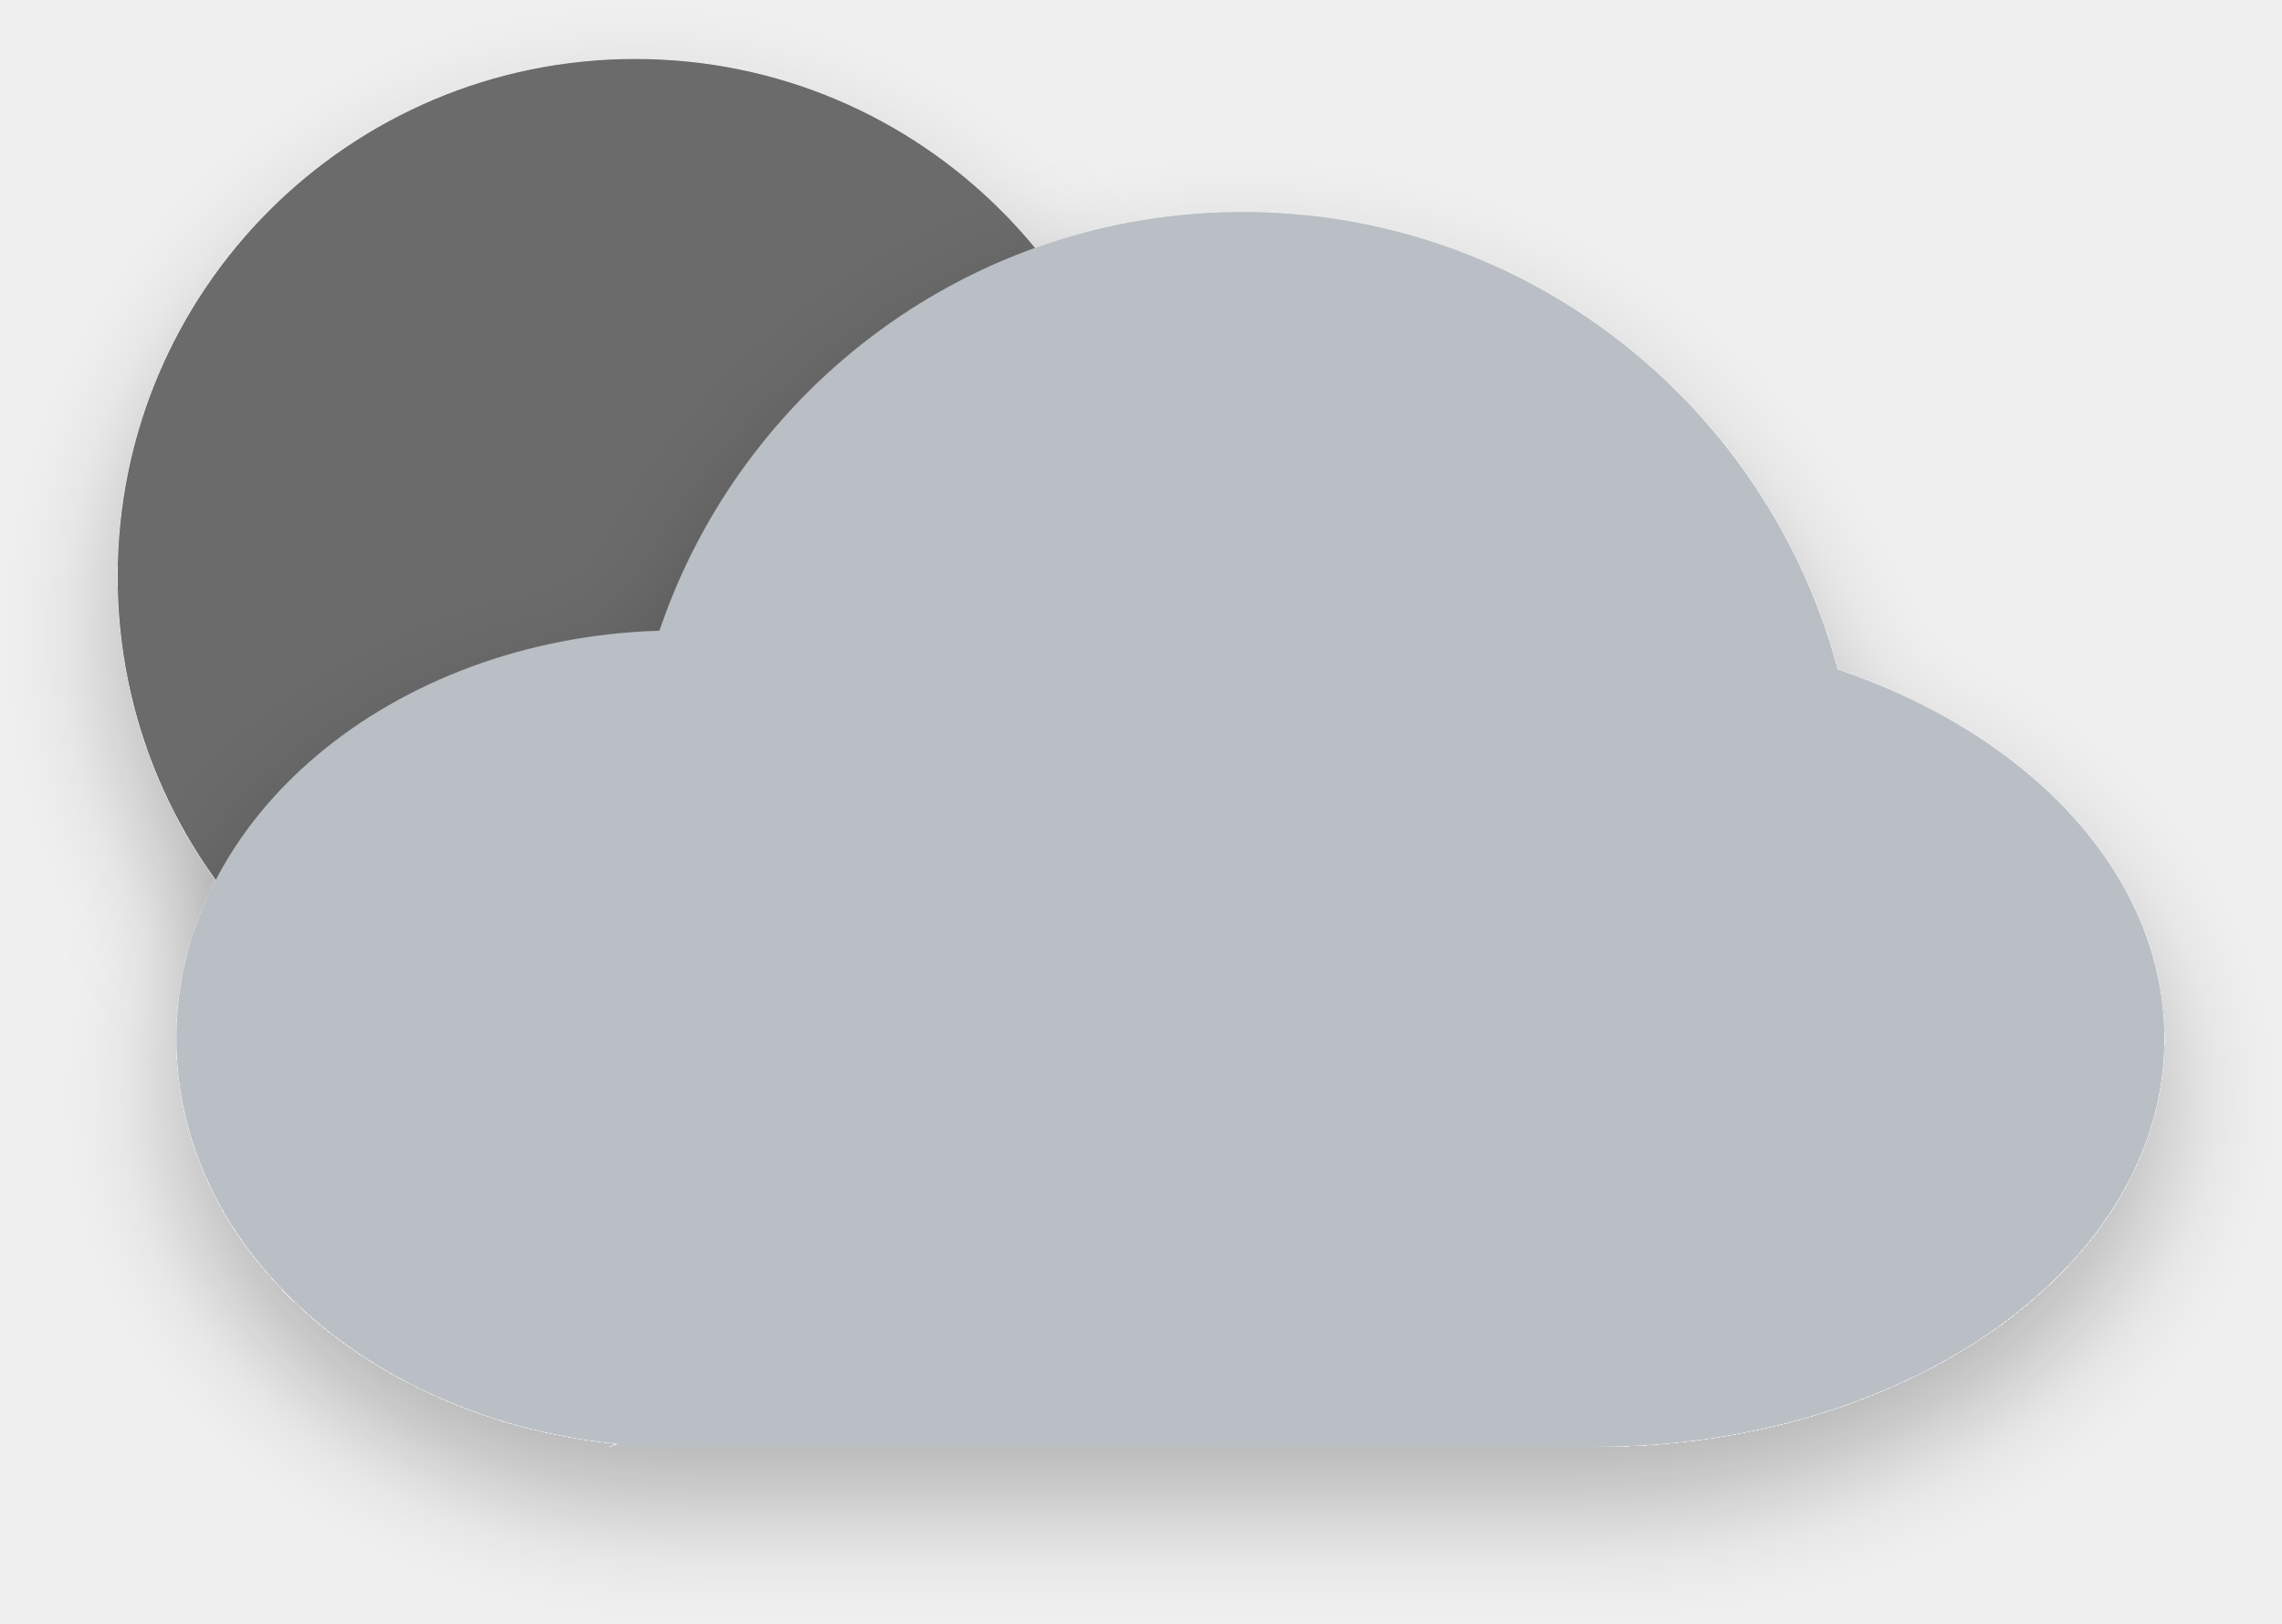
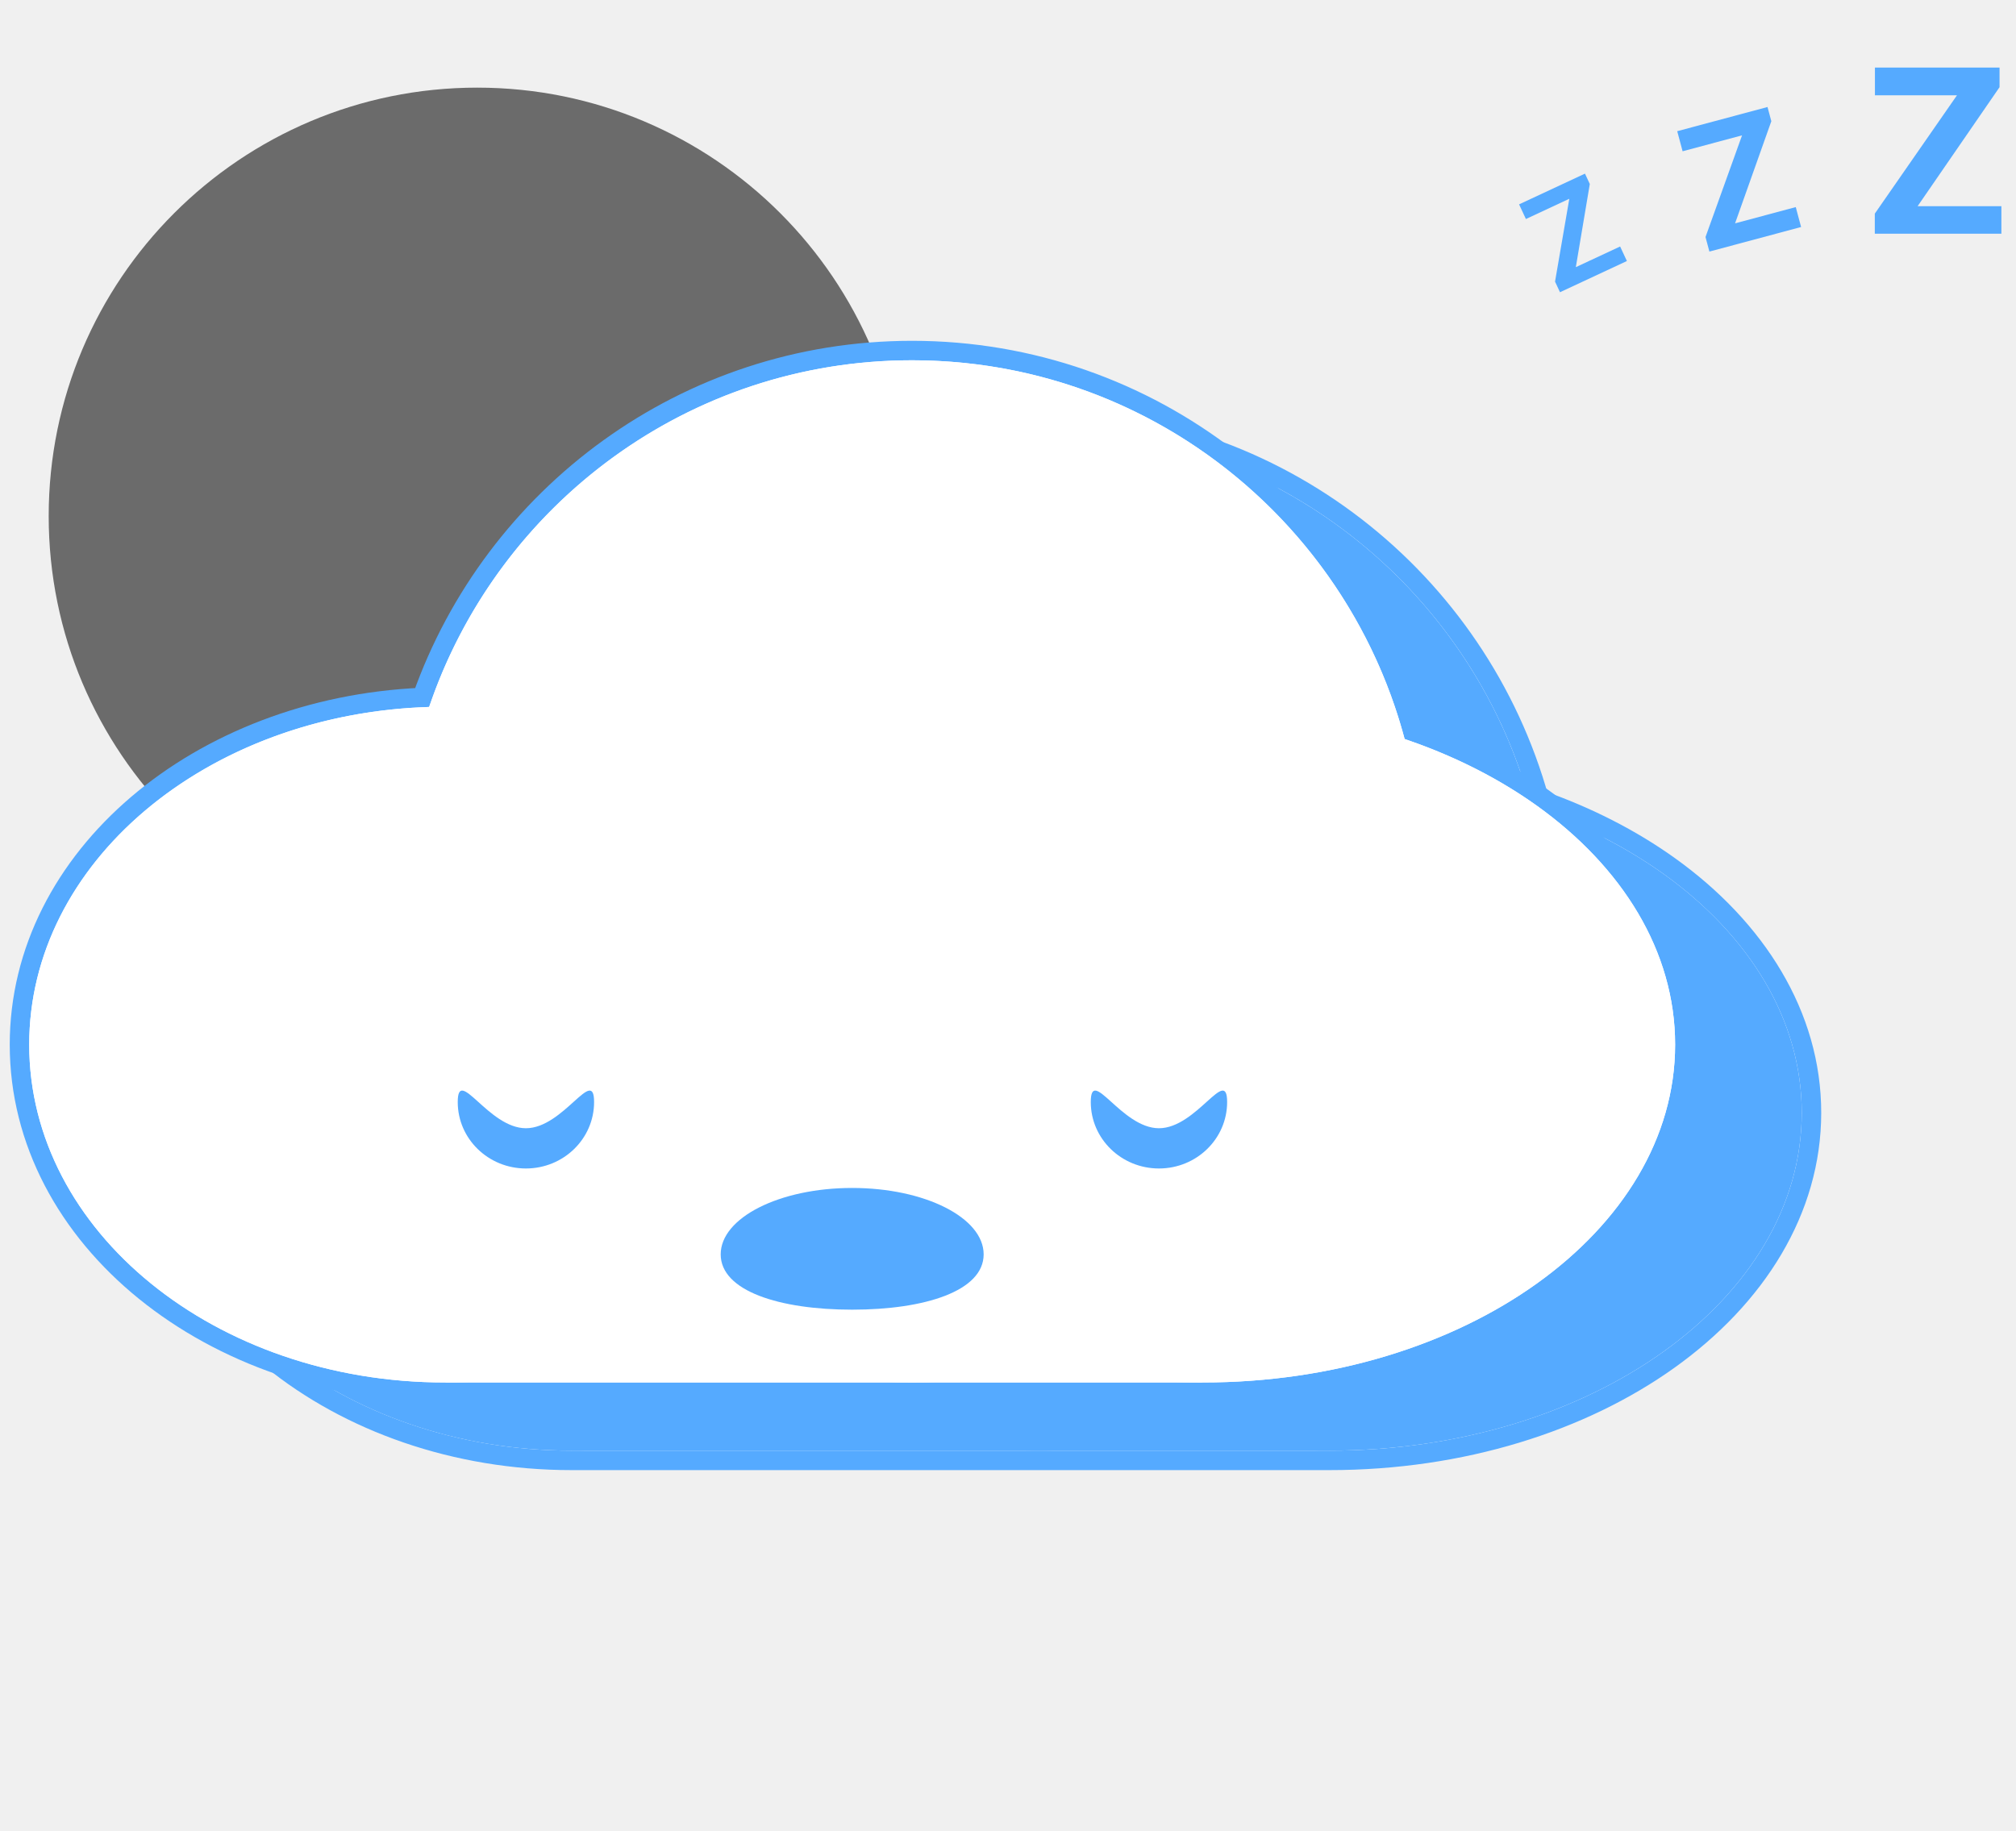
- <svg xmlns="http://www.w3.org/2000/svg" width="194" height="138" viewBox="0 0 194 138" fill="none">
-   <g filter="url(#filter0_d)">
-     <path d="M98 49.011C98 73.312 78.3 93.011 54 93.011C29.7 93.011 10 73.312 10 49.011C10 24.711 29.7 5.011 54 5.011C78.3 5.011 98 24.711 98 49.011Z" fill="#6B6B6B" />
-   </g>
-   <g filter="url(#filter1_d)">
-     <path d="M100.378 88.29C100.378 107.453 81.266 122.989 57.689 122.989C34.113 122.989 15 107.453 15 88.29C15 69.568 33.241 54.31 56.065 53.616C56.604 53.599 57.145 53.591 57.689 53.591C81.266 53.591 100.378 69.126 100.378 88.29Z" fill="#B9BFC5" />
-     <path d="M158 70.5C158 99.489 134.562 122.989 105.649 122.989C76.736 122.989 53.297 99.489 53.297 70.5C53.297 64.593 54.27 58.914 56.065 53.616C63.076 32.91 82.627 18.012 105.649 18.012C134.562 18.012 158 41.511 158 70.5Z" fill="#B9BFC5" />
-     <path d="M184 88.29C184 107.453 162.292 122.989 135.514 122.989C108.735 122.989 87.027 107.453 87.027 88.29C87.027 69.126 108.735 53.591 135.514 53.591C162.292 53.591 184 69.126 184 88.29Z" fill="#B9BFC5" />
-     <path d="M51.892 122.989L94.127 106.377L135.514 122.989H51.892Z" fill="#B9BFC5" />
-   </g>
-   <defs>
-     <filter id="filter0_d" x="0" y="0.011" width="108" height="108" filterUnits="userSpaceOnUse" color-interpolation-filters="sRGB">
-       <feFlood flood-opacity="0" result="BackgroundImageFix" />
-       <feColorMatrix in="SourceAlpha" type="matrix" values="0 0 0 0 0 0 0 0 0 0 0 0 0 0 0 0 0 0 127 0" result="hardAlpha" />
-       <feOffset dy="5" />
-       <feGaussianBlur stdDeviation="5" />
-       <feComposite in2="hardAlpha" operator="out" />
-       <feColorMatrix type="matrix" values="0 0 0 0 0 0 0 0 0 0 0 0 0 0 0 0 0 0 0.25 0" />
-       <feBlend mode="normal" in2="BackgroundImageFix" result="effect1_dropShadow" />
-       <feBlend mode="normal" in="SourceGraphic" in2="effect1_dropShadow" result="shape" />
-     </filter>
-     <filter id="filter1_d" x="5" y="13.011" width="189" height="124.977" filterUnits="userSpaceOnUse" color-interpolation-filters="sRGB">
-       <feFlood flood-opacity="0" result="BackgroundImageFix" />
-       <feColorMatrix in="SourceAlpha" type="matrix" values="0 0 0 0 0 0 0 0 0 0 0 0 0 0 0 0 0 0 127 0" result="hardAlpha" />
-       <feOffset dy="5" />
-       <feGaussianBlur stdDeviation="5" />
-       <feComposite in2="hardAlpha" operator="out" />
-       <feColorMatrix type="matrix" values="0 0 0 0 0 0 0 0 0 0 0 0 0 0 0 0 0 0 0.25 0" />
-       <feBlend mode="normal" in2="BackgroundImageFix" result="effect1_dropShadow" />
-       <feBlend mode="normal" in="SourceGraphic" in2="effect1_dropShadow" result="shape" />
-     </filter>
-   </defs>
+ <svg xmlns="http://www.w3.org/2000/svg" width="207" height="188" viewBox="0 0 207 188" fill="none">
+   <path d="M93 53C93 77.3 73.3 97 49 97C24.7 97 5 77.3 5 53C5 28.7 24.7 9 49 9C73.3 9 93 28.7 93 53Z" fill="#6B6B6B" />
+   <path d="M158.054 82.123C151.794 59.56 131.152 43 106.649 43C83.427 43 63.675 57.873 56.344 78.63C33.493 79.619 15 95.033 15 114.278C15 134.178 34.764 149.977 58.689 149.977H106.62C106.629 149.977 106.639 149.977 106.649 149.977C106.658 149.977 106.668 149.977 106.677 149.977H136.514C150.087 149.977 162.418 146.041 171.381 139.627C180.341 133.215 186 124.266 186 114.278C186 104.291 180.341 95.342 171.381 88.929C167.51 86.159 163.01 83.851 158.054 82.123Z" fill="white" stroke="#55AAFF" stroke-width="2" />
+   <path d="M101.378 114.278C101.378 133.442 82.266 148.977 58.689 148.977C35.113 148.977 16 133.442 16 114.278C16 95.557 34.241 80.298 57.065 79.604C57.604 79.588 58.145 79.579 58.689 79.579C82.266 79.579 101.378 95.115 101.378 114.278Z" fill="#55AAFF" />
+   <path d="M159 96.489C159 125.477 135.562 148.977 106.649 148.977C77.736 148.977 54.297 125.477 54.297 96.489C54.297 90.582 55.27 84.903 57.065 79.604C64.076 58.899 83.627 44 106.649 44C135.562 44 159 67.5 159 96.489Z" fill="#55AAFF" />
+   <path d="M185 114.278C185 133.442 163.292 148.977 136.514 148.977C109.735 148.977 88.027 133.442 88.027 114.278C88.027 95.115 109.735 79.579 136.514 79.579C163.292 79.579 185 95.115 185 114.278Z" fill="#55AAFF" />
+   <path d="M58.689 148.977L95.127 132.365L136.514 148.977H58.689Z" fill="#55AAFF" />
+   <path d="M60 125.82C60 122.053 63.134 119 67 119C70.866 119 74 122.053 74 125.82C74 129.586 70.866 123.133 67 123.133C63.134 123.133 60 129.586 60 125.82Z" fill="#55AAFF" />
+   <path d="M125 125.82C125 122.053 128.134 119 132 119C135.866 119 139 122.053 139 125.82C139 129.586 135.866 123.133 132 123.133C128.134 123.133 125 129.586 125 125.82Z" fill="#55AAFF" />
+   <path d="M106 130.18C106 133.947 102.866 137 99 137C95.134 137 92 133.947 92 130.18C92 126.414 95.134 132.867 99 132.867C102.866 132.867 106 126.414 106 130.18Z" fill="#55AAFF" />
+   <path d="M145.054 75.123C138.794 52.56 118.152 36 93.649 36C70.427 36 50.675 50.873 43.344 71.63C20.493 72.619 2 88.033 2 107.278C2 127.178 21.764 142.977 45.689 142.977H93.62C93.629 142.977 93.639 142.977 93.649 142.977C93.658 142.977 93.668 142.977 93.677 142.977H123.514C137.087 142.977 149.418 139.041 158.381 132.627C167.341 126.215 173 117.266 173 107.278C173 97.29 167.341 88.342 158.381 81.929C154.51 79.159 150.01 76.851 145.054 75.123Z" fill="white" stroke="#55AAFF" stroke-width="2" />
+   <path d="M88.378 107.278C88.378 126.442 69.266 141.977 45.689 141.977C22.113 141.977 3 126.442 3 107.278C3 88.557 21.241 73.298 44.065 72.604C44.604 72.588 45.145 72.579 45.689 72.579C69.266 72.579 88.378 88.115 88.378 107.278Z" fill="white" />
+   <path d="M146 89.489C146 118.477 122.562 141.977 93.649 141.977C64.736 141.977 41.297 118.477 41.297 89.489C41.297 83.582 42.27 77.903 44.065 72.604C51.076 51.899 70.627 37 93.649 37C122.562 37 146 60.5 146 89.489Z" fill="white" />
+   <path d="M172 107.278C172 126.442 150.292 141.977 123.514 141.977C96.735 141.977 75.027 126.442 75.027 107.278C75.027 88.115 96.735 72.579 123.514 72.579C150.292 72.579 172 88.115 172 107.278Z" fill="white" />
+   <path d="M45.689 141.977L82.127 125.365L123.514 141.977H45.689Z" fill="white" />
+   <path d="M61 113.18C61 116.947 57.866 120 54 120C50.134 120 47 116.947 47 113.18C47 109.414 50.134 115.867 54 115.867C57.866 115.867 61 109.414 61 113.18Z" fill="#55AAFF" />
+   <path d="M126 113.18C126 116.946 122.866 120 119 120C115.134 120 112 116.946 112 113.18C112 109.413 115.134 115.867 119 115.867C122.866 115.867 126 109.413 126 113.18Z" fill="#55AAFF" />
+   <path d="M74 128.82C74 125.053 80.044 122 87.5 122C94.956 122 101 125.053 101 128.82C101 132.586 94.956 134.5 87.5 134.5C80.044 134.5 74 132.586 74 128.82Z" fill="#55AAFF" />
+   <path d="M161.804 27.434L166.352 25.314L167.048 26.807L160.177 30.011L159.669 28.92L161.134 20.416L156.679 22.493L155.977 20.987L162.743 17.832L163.239 18.898L161.804 27.434Z" fill="#55AAFF" />
+   <path d="M178.154 22.937L184.386 21.267L184.934 23.313L175.519 25.836L175.119 24.342L178.872 13.9L172.768 15.536L172.215 13.473L181.486 10.989L181.877 12.449L178.154 22.937Z" fill="#55AAFF" />
+   <path d="M196.897 21.176H205.499V24H192.503V21.938L200.94 9.785H192.515V6.938H205.311V8.953L196.897 21.176Z" fill="#55AAFF" />
</svg>
